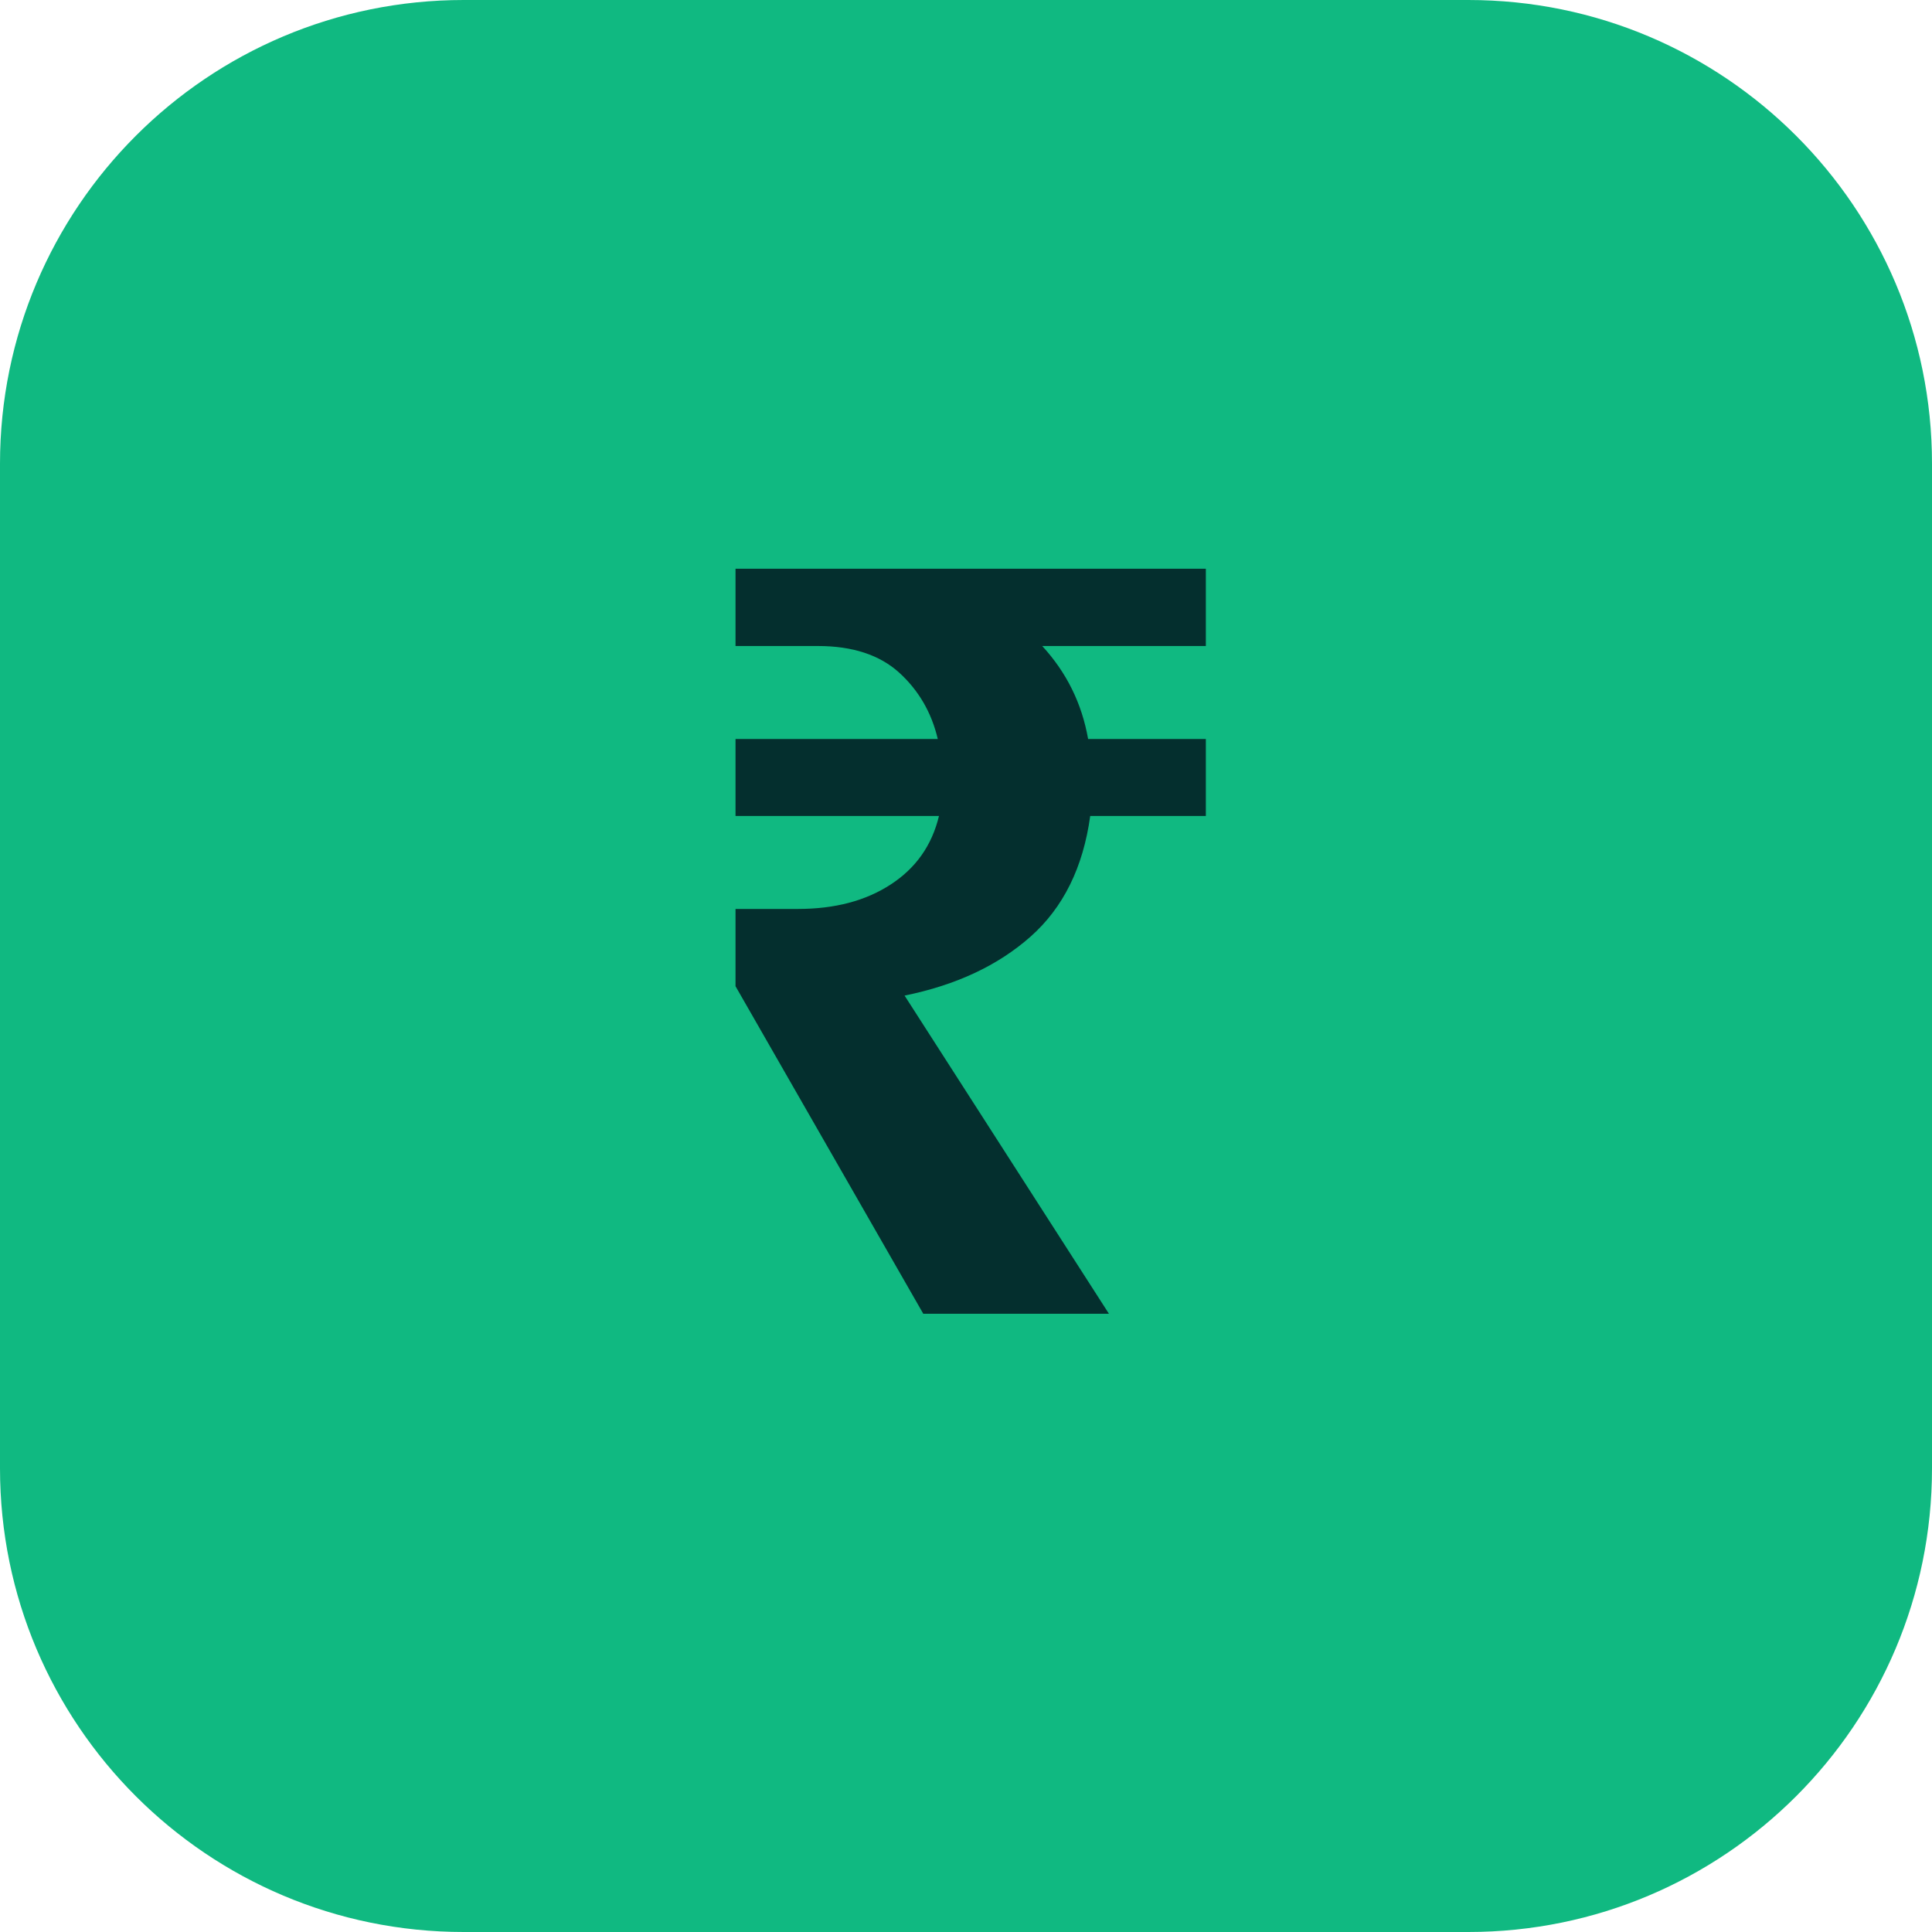
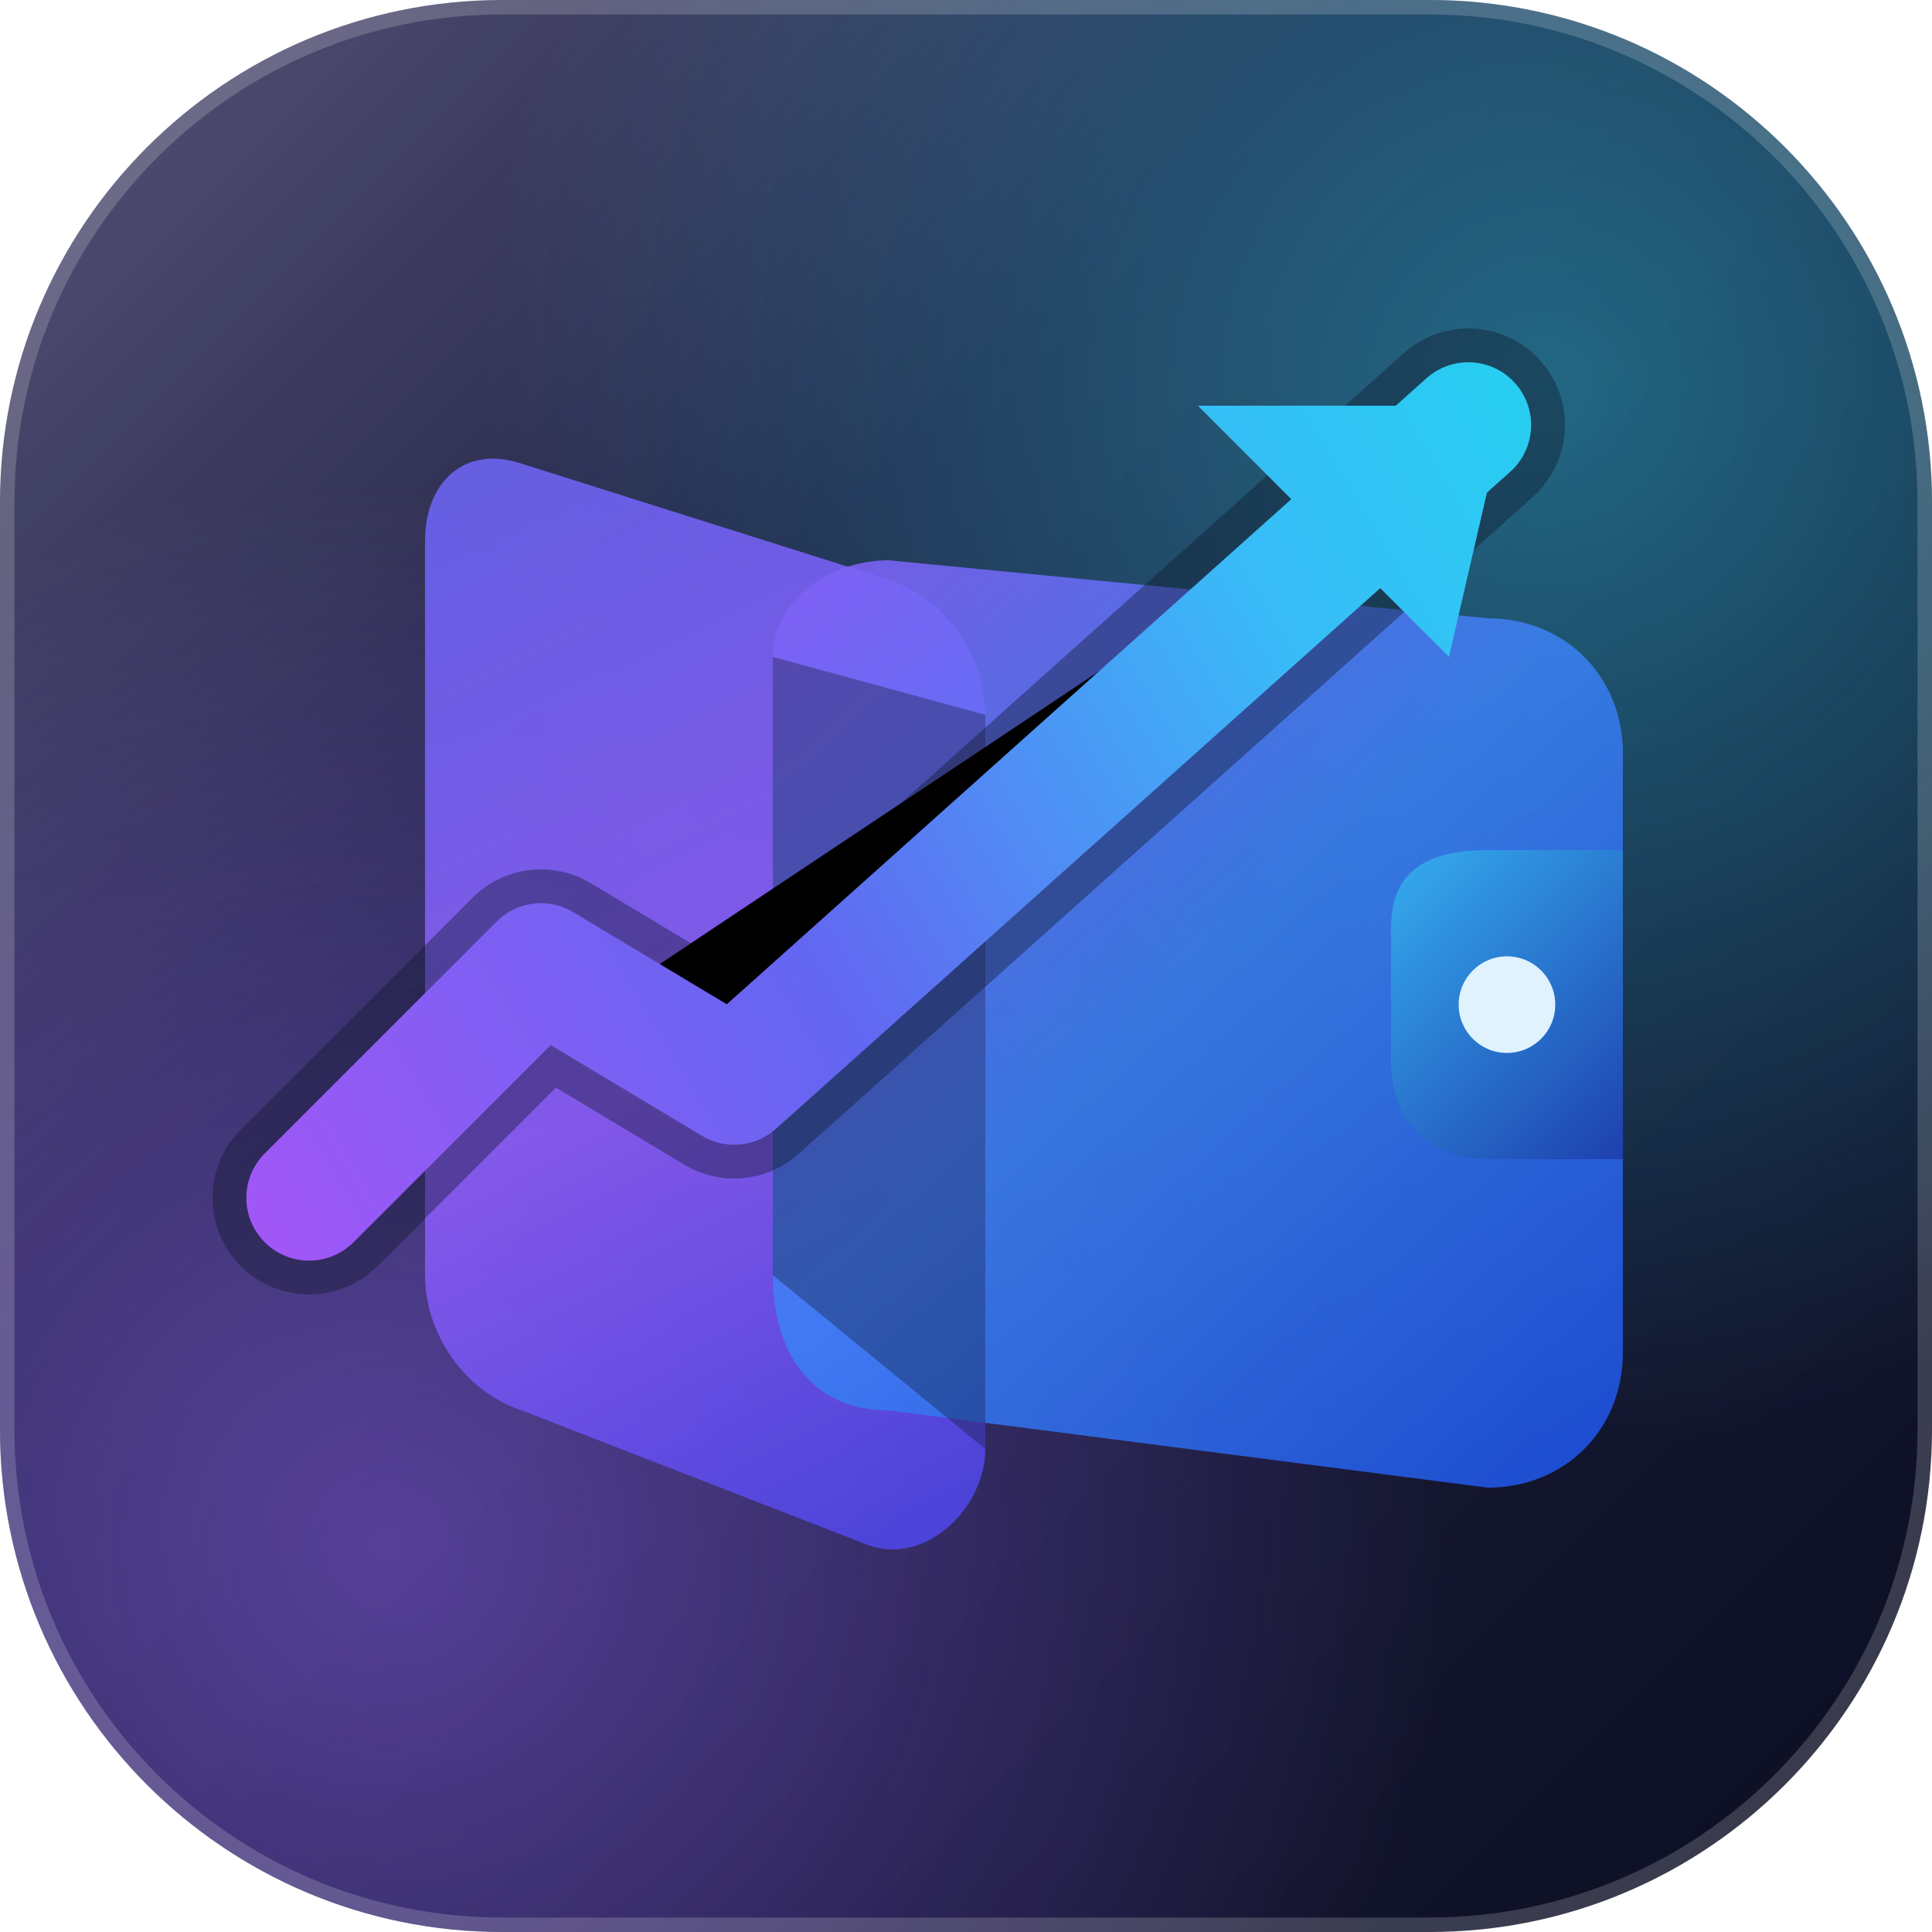
<svg xmlns="http://www.w3.org/2000/svg" viewBox="0 0 100 100" width="100" height="100">
-   <rect width="100" height="100" rx="24" fill="#10B981" />
-   <text x="50" y="68" font-family="sans-serif" font-weight="800" font-size="54" fill="#042f2e" text-anchor="middle">₹</text>
+   <defs>
+     <linearGradient id="spendly-bg-grad" x1="0" y1="0" x2="100" y2="100" gradientUnits="userSpaceOnUse">
+       <stop offset="0%" stop-color="#1E1B4B" />
+       <stop offset="50%" stop-color="#131635" />
+       <stop offset="100%" stop-color="#0B0D21" />
+     </linearGradient>
+     <radialGradient id="spendly-glow-violet" cx="20" cy="80" r="55" gradientUnits="userSpaceOnUse">
+       <stop offset="0%" stop-color="#8B5CF6" stop-opacity="0.5" />
+       <stop offset="100%" stop-color="#8B5CF6" stop-opacity="0" />
+     </radialGradient>
+     <radialGradient id="spendly-glow-cyan" cx="80" cy="20" r="55" gradientUnits="userSpaceOnUse">
+       <stop offset="0%" stop-color="#22D3EE" stop-opacity="0.4" />
+       <stop offset="100%" stop-color="#22D3EE" stop-opacity="0" />
+     </radialGradient>
+     <linearGradient id="spendly-wallet-back" x1="15" y1="20" x2="45" y2="80" gradientUnits="userSpaceOnUse">
+       <stop offset="0%" stop-color="#6366F1" />
+       <stop offset="60%" stop-color="#8B5CF6" />
+       <stop offset="100%" stop-color="#4F46E5" />
+     </linearGradient>
+     <linearGradient id="spendly-wallet-front" x1="40" y1="25" x2="85" y2="75" gradientUnits="userSpaceOnUse">
+       <stop offset="0%" stop-color="#8B5CF6" stop-opacity="0.9" />
+       <stop offset="50%" stop-color="#3B82F6" stop-opacity="0.85" />
+       <stop offset="100%" stop-color="#1D4ED8" stop-opacity="0.95" />
+     </linearGradient>
+     <linearGradient id="spendly-wallet-pocket" x1="68" y1="44" x2="84" y2="60" gradientUnits="userSpaceOnUse">
+       <stop offset="0%" stop-color="#38BDF8" />
+       <stop offset="100%" stop-color="#1E40AF" />
+     </linearGradient>
+     <linearGradient id="spendly-chart-grad" x1="10" y1="65" x2="85" y2="20" gradientUnits="userSpaceOnUse">
+       <stop offset="0%" stop-color="#A855F7" />
+       <stop offset="40%" stop-color="#6366F1" />
+       <stop offset="75%" stop-color="#38BDF8" />
+       <stop offset="100%" stop-color="#22D3EE" />
+     </linearGradient>
+     <linearGradient id="spendly-glass-spec" x1="0" y1="0" x2="100" y2="100" gradientUnits="userSpaceOnUse">
+       <stop offset="0%" stop-color="#FFFFFF" stop-opacity="0.25" />
+       <stop offset="35%" stop-color="#FFFFFF" stop-opacity="0.05" />
+       <stop offset="100%" stop-color="#FFFFFF" stop-opacity="0" />
+     </linearGradient>
+   </defs>
+   <rect width="100" height="100" rx="26" fill="url(#spendly-bg-grad)" />
+   <rect width="100" height="100" rx="26" fill="url(#spendly-glow-violet)" />
+   <rect width="100" height="100" rx="26" fill="url(#spendly-glow-cyan)" />
+   <rect width="100" height="100" rx="26" fill="url(#spendly-glass-spec)" stroke="rgba(255, 255, 255, 0.18)" stroke-width="1.5" />
+   <g>
+     <path d="M 22 28 C 22 25 24 23 27 24 L 46 30 C 49 31 51 34 51 37 L 51 75 C 51 78 48 81 45 80 L 27 73 C 24 72 22 69 22 66 Z" fill="url(#spendly-wallet-back)" opacity="0.9" />
+     <path d="M 40 34 C 40 31 43 29 46 29 L 77 32 C 81 32 84 35 84 39 L 84 70 C 84 74 81 77 77 77 L 46 73 C 42 73 40 70 40 66 Z" fill="url(#spendly-wallet-front)" />
+     <path d="M 40 34 L 51 37 L 51 75 L 40 66 Z" fill="#0F172A" opacity="0.35" />
+     <path d="M 72 48 C 72 45 74 44 77 44 L 84 44 L 84 60 L 77 60 C 74 60 72 58 72 55 Z" fill="url(#spendly-wallet-pocket)" />
+     <circle cx="78" cy="52" r="2.5" fill="#E0F2FE" />
+     <path d="M 16 62 L 28 50 L 38 56 L 76 22" stroke="#0F172A" stroke-width="10" stroke-linecap="round" stroke-linejoin="round" opacity="0.4" />
+     <path d="M 16 62 L 28 50 L 38 56 L 76 22" stroke="url(#spendly-chart-grad)" stroke-width="6.5" stroke-linecap="round" stroke-linejoin="round" />
+     <polygon points="78,21 62,21 75,34" fill="url(#spendly-chart-grad)" />
+   </g>
</svg>
